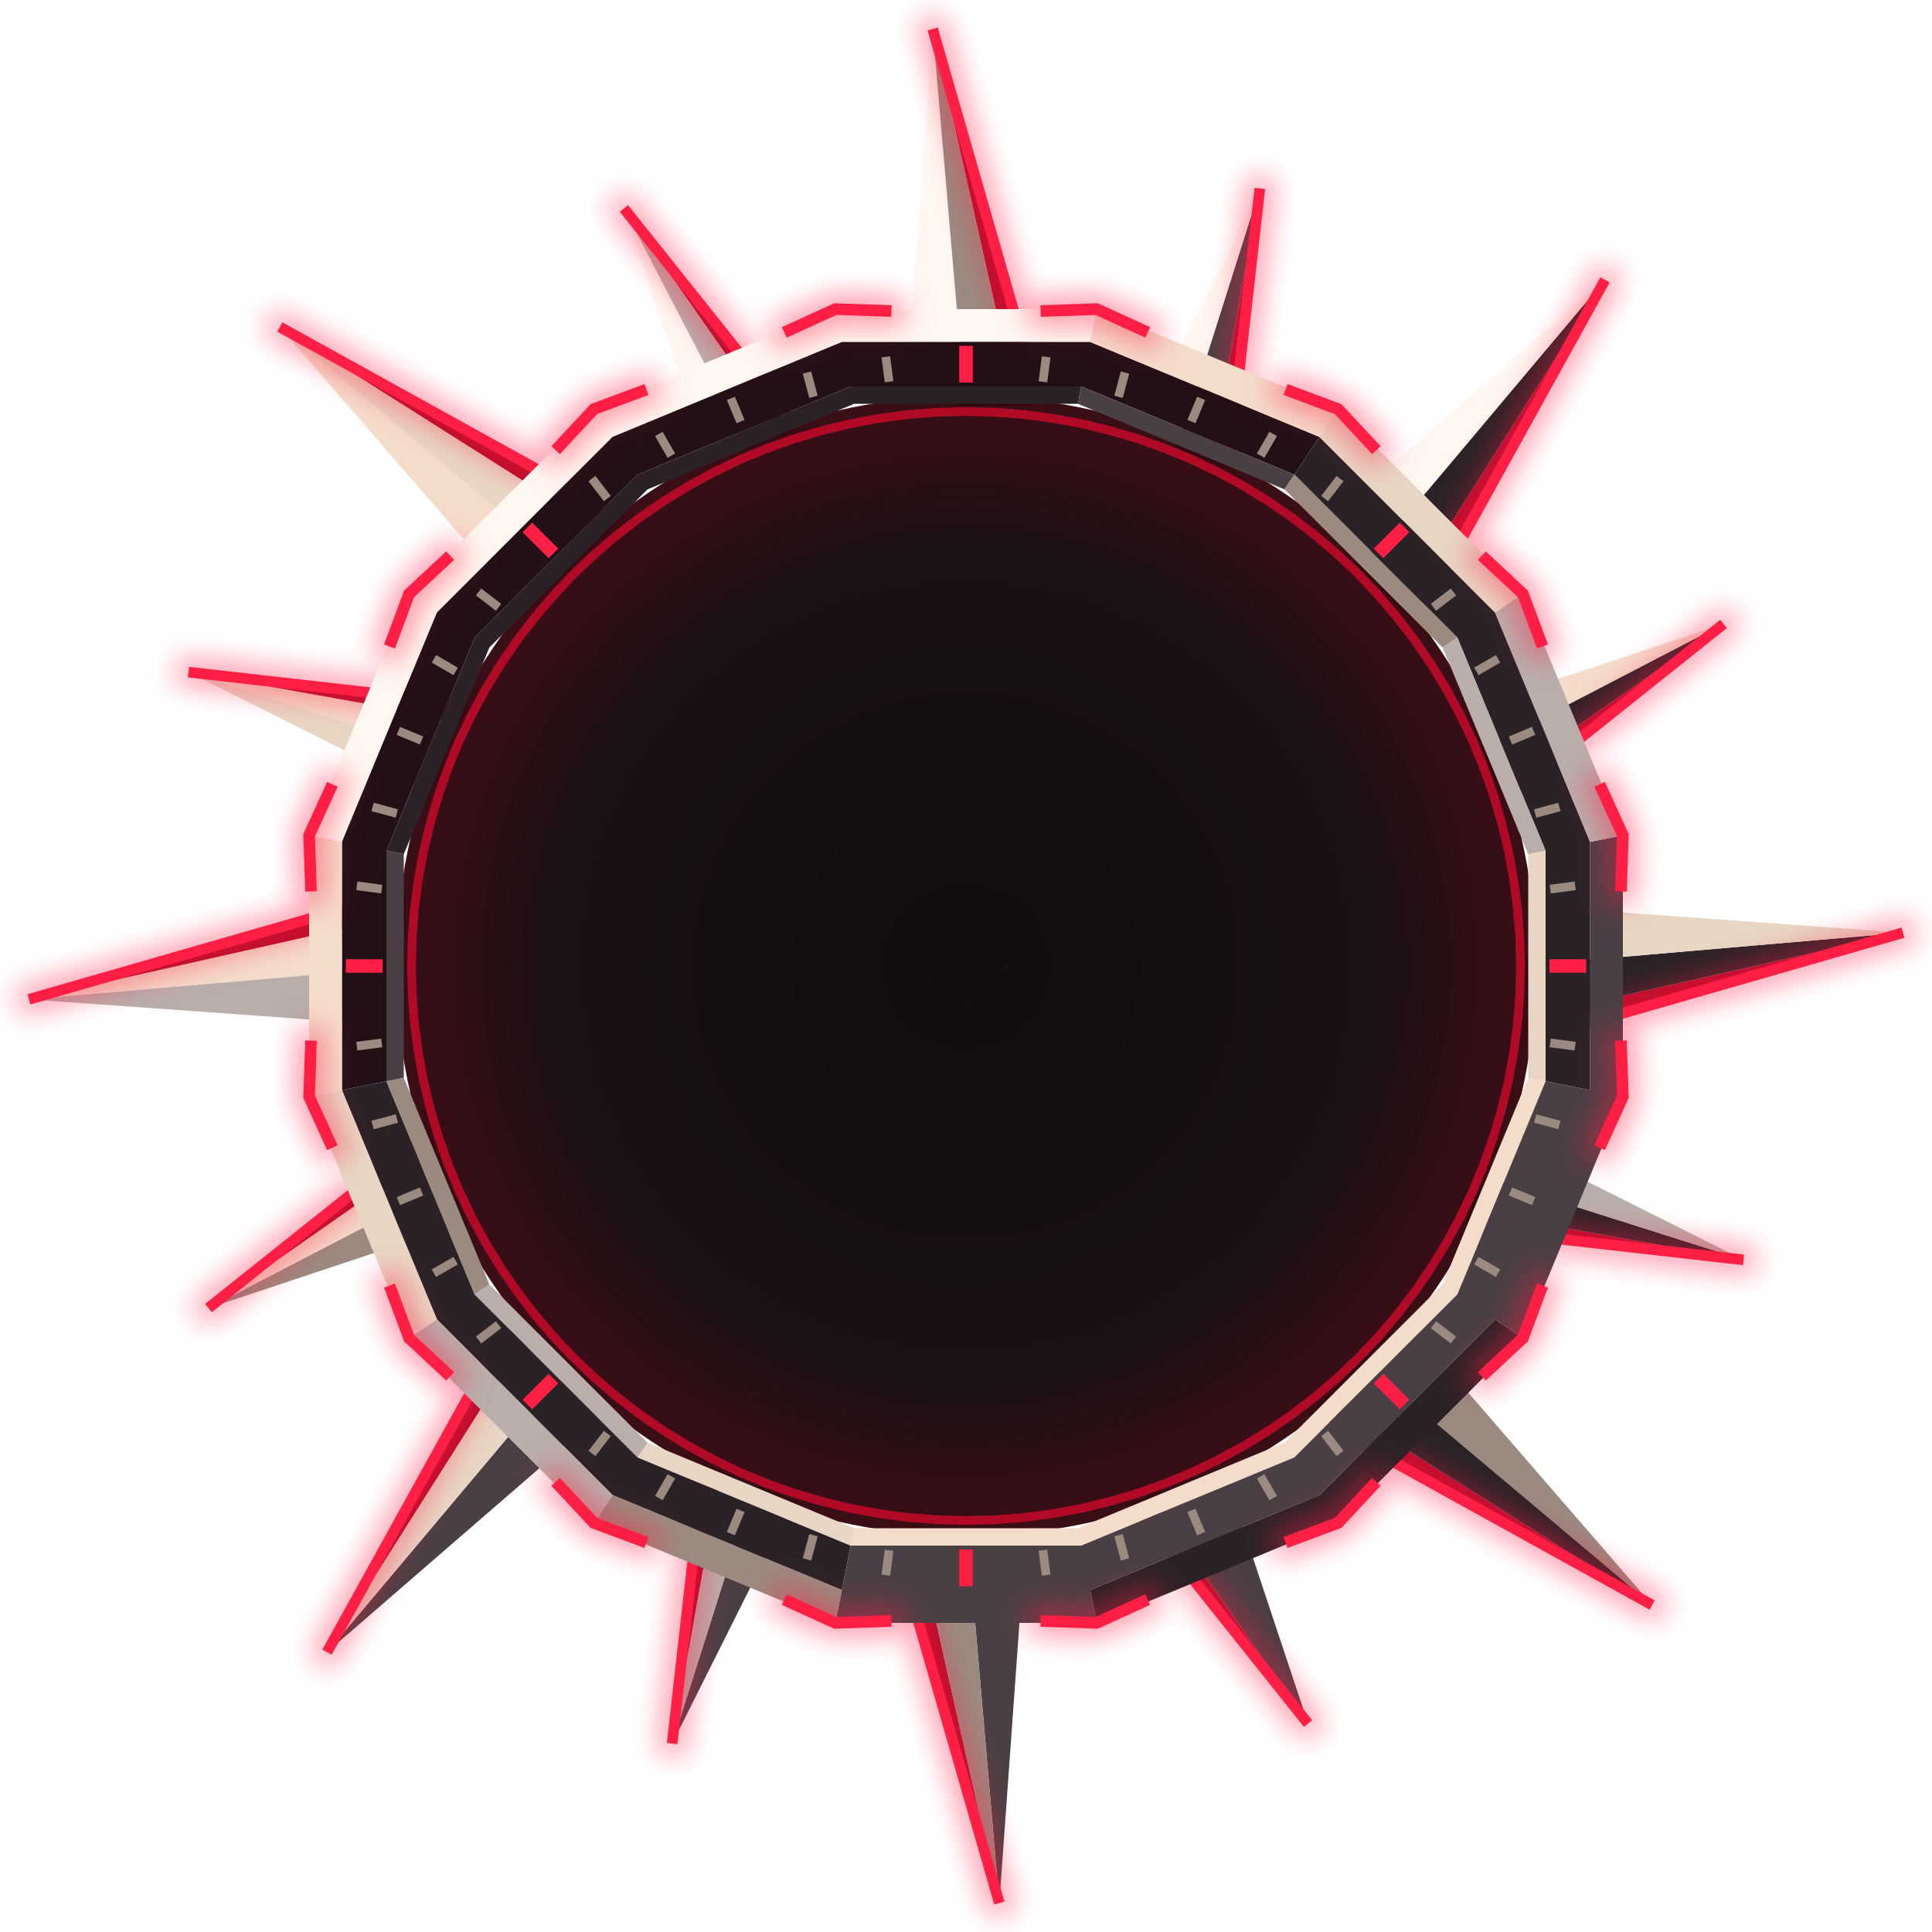
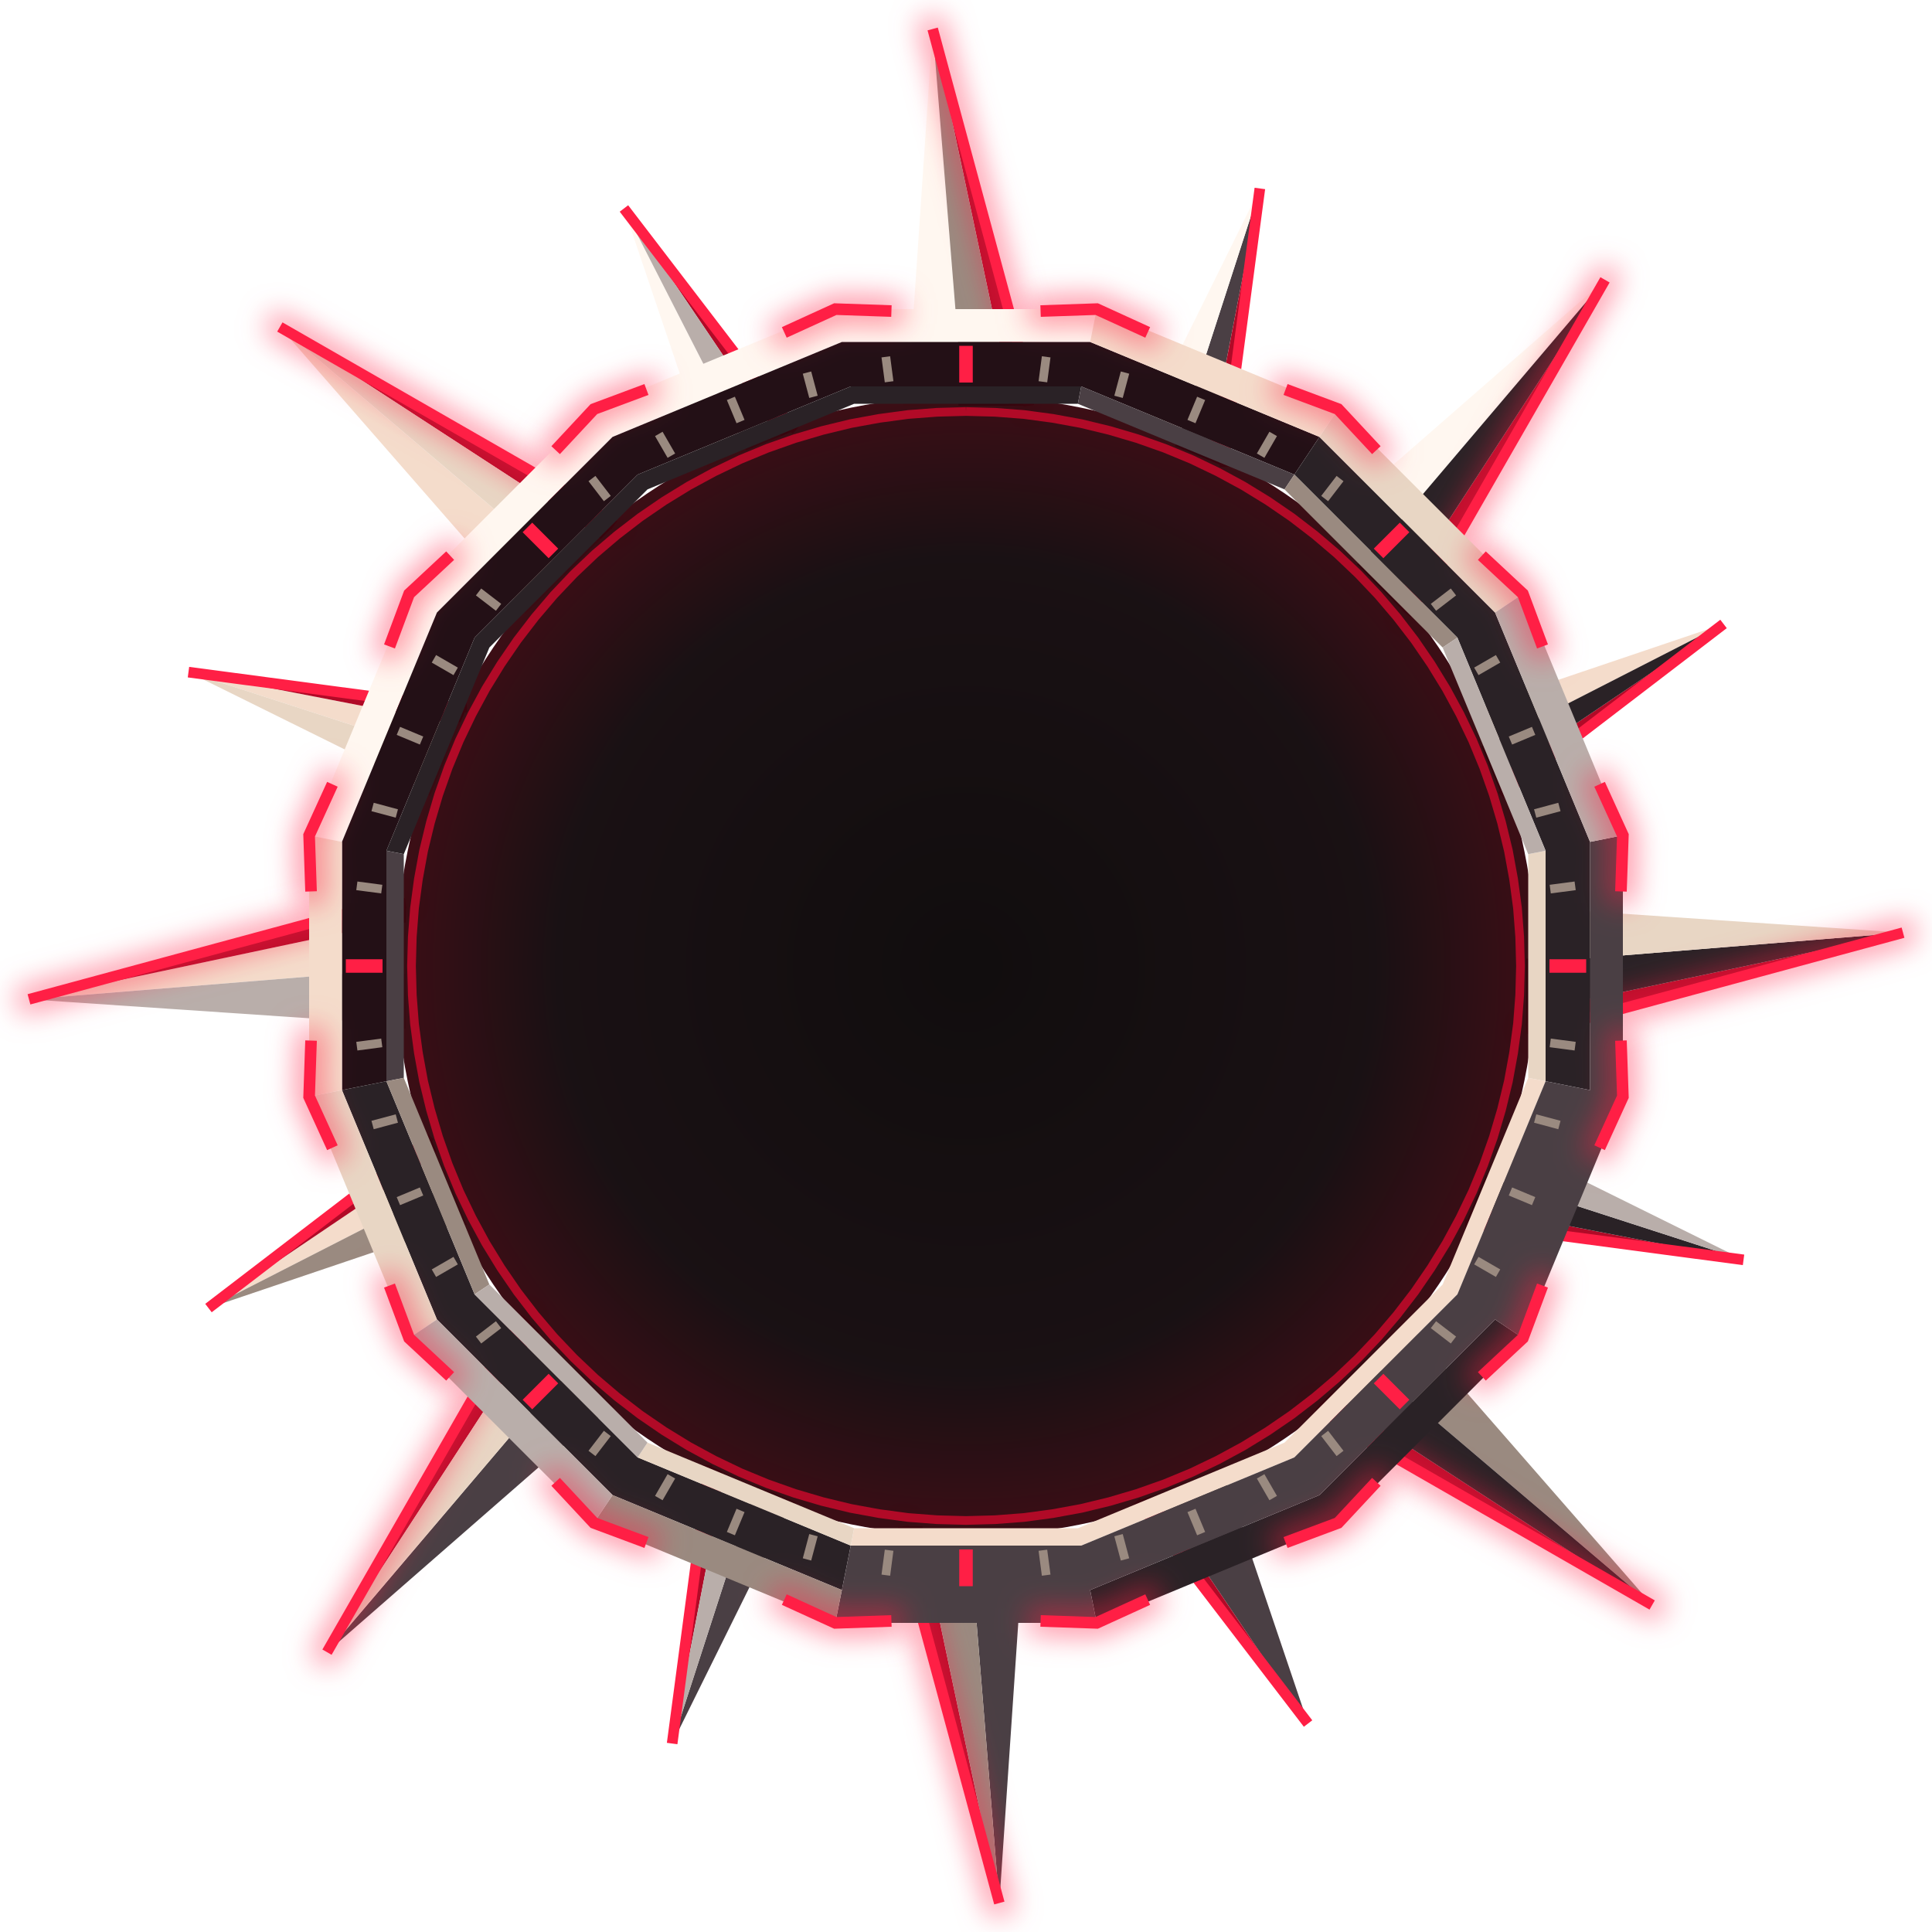
<svg xmlns="http://www.w3.org/2000/svg" viewBox="0 0 200 200" width="200" height="200">
  <defs>
    <radialGradient id="ruinous-badge-ring-well" gradientUnits="userSpaceOnUse" cx="100" cy="100" r="59">
      <stop offset="0" stop-color="#070304" stop-opacity="0.96" />
      <stop offset="0.72" stop-color="#10070a" stop-opacity="0.96" />
      <stop offset="1" stop-color="#34040c" stop-opacity="0.96" />
    </radialGradient>
    <filter id="ruinous-badge-ring-glow" filterUnits="userSpaceOnUse" x="0" y="0" width="200" height="200" color-interpolation-filters="sRGB">
      <feGaussianBlur stdDeviation="1.5" />
    </filter>
  </defs>
-   <path d="M93.5 42L94.25 35L99.31 35L99.22 42ZM154.63 72.5L178.42 64.59L156.15 76.16ZM155.5 117.58L158.08 119.19L156.56 122.84L153.81 121.64ZM59.54 141.56L54.53 146.45L51.39 143.31L55.81 137.83ZM46.64 122.75L43.85 123.84L42.57 120.76L45.15 119.15ZM43.85 123.84L21.58 135.41L42.57 120.76ZM35 100.69L3 103.45L35 96.25ZM43.44 77.16L19.51 69.58L44.71 74.07ZM49.97 58.1L28.97 33.85L53.55 54.53ZM73.18 48.33L72.5 45.37L76.16 43.85L77.25 46.64Z" fill="#f4dccb" />
-   <path d="M99.22 42L99.31 35L103.75 35L104.5 42ZM121.64 46.19L122.84 43.44L125.93 44.71L125.24 47.68ZM122.84 43.44L130.42 19.51L125.93 44.71ZM153.81 121.64L156.56 122.84L155.29 125.93L152.32 125.24ZM127.5 154.63L135.41 178.42L123.84 156.15ZM123.84 156.15L135.41 178.42L120.76 157.43ZM105.75 165L103.45 197L100.69 165ZM80.81 158.08L69.58 180.49L77.16 156.56ZM58.1 150.03L33.85 171.03L54.53 146.45Z" fill="#4a3f44" />
-   <path d="M104.5 42L103.75 35L105.75 35L106.5 42ZM103.75 35L96.55 3L105.75 35ZM125.24 47.68L125.93 44.71L127.5 45.37L126.82 48.33ZM125.93 44.71L130.42 19.51L127.5 45.37ZM144.19 62.17L148.61 56.69L150.03 58.1L145.61 63.58ZM148.61 56.69L166.15 28.97L150.03 58.1ZM154.85 80.85L157.43 79.24L158.08 80.81L155.5 82.42ZM157.43 79.24L178.42 64.59L158.08 80.81ZM158 104.5L165 103.75L165 105.75L158 106.5ZM165 103.75L197 96.55L165 105.75ZM152.32 125.24L155.29 125.93L154.63 127.5L151.67 126.82ZM155.29 125.93L180.49 130.42L154.63 127.5ZM137.83 144.19L143.31 148.61L141.9 150.03L136.42 145.61ZM143.31 148.61L171.03 166.15L141.9 150.03ZM119.15 154.85L120.76 157.43L119.19 158.08L117.58 155.5ZM120.76 157.43L135.41 178.42L119.19 158.08ZM95.5 158L96.25 165L94.25 165L93.5 158ZM96.25 165L103.45 197L94.25 165ZM74.76 152.32L74.07 155.29L72.5 154.63L73.18 151.67ZM74.07 155.29L69.58 180.49L72.5 154.63ZM55.81 137.83L51.39 143.31L49.97 141.9L54.39 136.42ZM51.39 143.31L33.85 171.03L49.97 141.9ZM45.15 119.15L42.57 120.76L41.92 119.19L44.5 117.58ZM42.57 120.76L21.58 135.41L41.92 119.19ZM42 95.5L35 96.25L35 94.25L42 93.5ZM35 96.25L3 103.45L35 94.25ZM47.68 74.76L44.71 74.07L45.37 72.5L48.33 73.18ZM44.71 74.07L19.51 69.58L45.37 72.5ZM62.17 55.81L56.69 51.39L58.1 49.97L63.58 54.39ZM56.69 51.39L28.97 33.85L58.1 49.97ZM80.85 45.15L79.24 42.57L80.81 41.92L82.42 44.5ZM79.24 42.57L64.59 21.58L80.81 41.92Z" fill="#b10a27" />
-   <path d="M94.25 35L96.55 3L99.31 35ZM117.58 44.5L119.19 41.92L122.84 43.44L121.64 46.19ZM119.19 41.92L130.42 19.51L122.84 43.44ZM136.42 54.39L141.9 49.97L145.47 53.55L140.46 58.44ZM141.9 49.97L166.15 28.97L145.47 53.55ZM151.67 73.18L154.63 72.5L156.15 76.16L153.36 77.25ZM158 93.5L165 94.25L165 99.31L158 99.22ZM72.5 45.37L64.59 21.58L76.16 43.85Z" fill="#fff7f0" />
-   <path d="M99.31 35L96.55 3L103.75 35ZM141.56 140.46L146.45 145.47L143.31 148.61L137.83 144.19ZM150.03 141.9L171.03 166.15L146.45 145.47ZM100.69 165L103.45 197L96.25 165ZM82.42 155.5L80.81 158.08L77.16 156.56L78.36 153.81ZM63.58 145.61L58.1 150.03L54.53 146.45L59.54 141.56ZM48.33 126.82L45.37 127.5L43.85 123.84L46.64 122.75ZM45.37 127.5L21.58 135.41L43.85 123.84ZM77.25 46.64L76.16 43.85L79.24 42.57L80.85 45.15Z" fill="#9a8a80" />
-   <path d="M140.46 58.44L145.47 53.55L148.61 56.69L144.19 62.17ZM145.47 53.55L166.15 28.97L148.61 56.69ZM153.36 77.25L156.15 76.16L157.43 79.24L154.85 80.85ZM156.15 76.16L178.42 64.59L157.43 79.24ZM158 99.22L165 99.31L165 103.75L158 104.5ZM165 99.31L197 96.55L165 103.75ZM156.56 122.84L180.49 130.42L155.29 125.93ZM146.45 145.47L171.03 166.15L143.31 148.61Z" fill="#2a2226" />
-   <path d="M165 94.25L197 96.55L165 99.31ZM145.61 136.42L150.03 141.9L146.45 145.47L141.56 140.46ZM126.82 151.67L127.5 154.63L123.84 156.15L122.75 153.36ZM100.78 158L100.69 165L96.25 165L95.5 158ZM78.36 153.81L77.16 156.56L74.07 155.29L74.76 152.32ZM54.53 146.45L33.85 171.03L51.39 143.31ZM42 100.78L35 100.69L35 96.25L42 95.5ZM46.19 78.36L43.44 77.16L44.71 74.07L47.68 74.76ZM41.92 80.81L19.51 69.58L43.44 77.16ZM54.39 63.58L49.97 58.1L53.55 54.53L58.44 59.54ZM53.55 54.53L28.97 33.85L56.69 51.39Z" fill="#e8d6c4" />
-   <path d="M158.08 119.19L180.49 130.42L156.56 122.84ZM122.75 153.36L123.84 156.15L120.76 157.43L119.15 154.85ZM106.5 158L105.75 165L100.69 165L100.78 158ZM77.16 156.56L69.58 180.49L74.07 155.29ZM42 106.5L35 105.75L35 100.69L42 100.78ZM35 105.75L3 103.45L35 100.69ZM44.5 82.42L41.92 80.81L43.44 77.16L46.19 78.36ZM58.44 59.54L53.55 54.53L56.69 51.39L62.17 55.81ZM76.16 43.85L64.59 21.58L79.24 42.57Z" fill="#b9aeaa" />
+   <path d="M93.5 42L94.25 37L99.31 37L99.22 42ZM152.79 73.26L178.42 64.59L154.3 76.92ZM155.5 117.58L156.23 118.42L154.72 122.08L153.81 121.64ZM59.54 141.56L55.94 145.04L52.8 141.9L55.81 137.83ZM46.64 122.75L45.7 123.08L44.42 119.99L45.15 119.15ZM45.7 123.08L21.58 135.41L44.42 119.99ZM37 100.69L3 103.45L37 96.25ZM45.28 77.92L19.51 69.58L46.56 74.83ZM51.39 59.52L28.97 33.85L54.96 55.94ZM73.18 48.33L73.26 47.21L76.92 45.7L77.25 46.64Z" fill="#f4dccb" />
+   <path d="M99.22 42L99.31 37L103.75 37L104.5 42ZM121.64 46.19L122.08 45.28L125.17 46.56L125.24 47.68ZM122.08 45.28L130.42 19.51L125.17 46.56ZM153.81 121.64L154.72 122.08L153.44 125.17L152.32 125.24ZM126.74 152.79L135.41 178.42L123.08 154.3ZM123.08 154.3L135.41 178.42L119.99 155.58ZM105.75 163L103.45 197L100.69 163ZM81.58 156.23L69.58 180.49L77.92 154.72ZM59.52 148.61L33.85 171.03L55.94 145.04Z" fill="#4a3f44" />
+   <path d="M104.5 42L103.75 37L105.75 37L106.5 42ZM103.75 37L96.55 3L105.75 37ZM125.24 47.68L125.17 46.56L126.74 47.21L126.82 48.33ZM125.17 46.56L130.42 19.51L126.74 47.21ZM144.19 62.17L147.2 58.1L148.61 59.52L145.61 63.58ZM147.2 58.1L166.15 28.97L148.61 59.52ZM154.85 80.85L155.58 80.01L156.23 81.58L155.5 82.42ZM155.58 80.01L178.42 64.59L156.23 81.58ZM158 104.5L163 103.75L163 105.75L158 106.5ZM163 103.75L197 96.55L163 105.75ZM152.32 125.24L153.44 125.17L152.79 126.74L151.67 126.82ZM153.44 125.17L180.49 130.42L152.79 126.74ZM137.83 144.19L141.9 147.2L140.48 148.61L136.42 145.61ZM141.9 147.2L171.03 166.15L140.48 148.61ZM119.15 154.85L119.99 155.58L118.42 156.23L117.58 155.5ZM119.99 155.58L135.41 178.42L118.42 156.23ZM95.5 158L96.25 163L94.25 163L93.5 158ZM96.25 163L103.45 197L94.25 163ZM74.76 152.32L74.83 153.44L73.26 152.79L73.18 151.67ZM74.83 153.44L69.58 180.49L73.26 152.79ZM55.81 137.83L52.8 141.9L51.39 140.48L54.39 136.42ZM52.8 141.9L33.85 171.03L51.39 140.48ZM45.15 119.15L44.42 119.99L43.77 118.42L44.5 117.58ZM44.42 119.99L21.58 135.41L43.77 118.42ZM42 95.5L37 96.25L37 94.25L42 93.5ZM37 96.25L3 103.45L37 94.25ZM47.68 74.76L46.56 74.83L47.21 73.26L48.33 73.18ZM46.56 74.83L19.51 69.58L47.21 73.26ZM62.17 55.81L58.1 52.8L59.52 51.39L63.58 54.39ZM58.1 52.8L28.97 33.85L59.52 51.39ZM80.85 45.15L80.01 44.42L81.58 43.77L82.42 44.5ZM80.01 44.42L64.59 21.58L81.58 43.77Z" fill="#b10a27" />
+   <path d="M94.25 37L96.55 3L99.31 37ZM117.58 44.5L118.42 43.77L122.08 45.28L121.64 46.19ZM118.42 43.77L130.42 19.51L122.08 45.28ZM136.42 54.39L140.48 51.39L144.06 54.96L140.46 58.44ZM140.48 51.39L166.15 28.97L144.06 54.96ZM151.67 73.18L152.79 73.26L154.3 76.92L153.36 77.25ZM158 93.5L163 94.25L163 99.31L158 99.22ZM73.26 47.21L64.59 21.58L76.92 45.7Z" fill="#fff7f0" />
+   <path d="M99.31 37L96.55 3L103.75 37ZM141.56 140.46L145.04 144.06L141.9 147.2L137.83 144.19ZM148.61 140.48L171.03 166.15L145.04 144.06ZM100.69 163L103.45 197L96.25 163ZM82.42 155.5L81.58 156.23L77.92 154.72L78.36 153.81ZM63.58 145.61L59.52 148.61L55.94 145.04L59.54 141.56ZM48.33 126.82L47.21 126.74L45.7 123.08L46.64 122.75ZM47.21 126.74L21.58 135.41L45.7 123.08ZM77.25 46.64L76.92 45.7L80.01 44.42L80.85 45.15Z" fill="#9a8a80" />
+   <path d="M140.46 58.44L144.06 54.96L147.2 58.1L144.19 62.17ZM144.06 54.96L166.15 28.97L147.2 58.1ZM153.36 77.25L154.3 76.92L155.58 80.01L154.85 80.85ZM154.3 76.92L178.42 64.59L155.58 80.01ZM158 99.22L163 99.31L163 103.75L158 104.5ZM163 99.31L197 96.55L163 103.75ZM154.72 122.08L180.49 130.42L153.44 125.17ZM145.04 144.06L171.03 166.15L141.9 147.2Z" fill="#2a2226" />
+   <path d="M163 94.25L197 96.55L163 99.31ZM145.61 136.42L148.61 140.48L145.04 144.06L141.56 140.46ZM126.82 151.67L126.74 152.79L123.08 154.3L122.75 153.36ZM100.78 158L100.69 163L96.25 163L95.5 158ZM78.36 153.81L77.92 154.72L74.83 153.44L74.76 152.32ZM55.94 145.04L33.85 171.03L52.8 141.9ZM42 100.78L37 100.69L37 96.25L42 95.5ZM46.19 78.36L45.28 77.92L46.56 74.83L47.68 74.76ZM43.77 81.58L19.51 69.58L45.28 77.92ZM54.39 63.58L51.39 59.52L54.96 55.94L58.44 59.54ZM54.96 55.94L28.97 33.85L58.1 52.8Z" fill="#e8d6c4" />
+   <path d="M156.23 118.42L180.49 130.42L154.72 122.08ZM122.75 153.36L123.08 154.3L119.99 155.58L119.15 154.85ZM106.5 158L105.75 163L100.69 163L100.78 158ZM77.92 154.72L69.58 180.49L74.83 153.44ZM42 106.5L37 105.75L37 100.69L42 100.78ZM37 105.75L3 103.45L37 100.69ZM44.5 82.42L43.77 81.58L45.28 77.92L46.19 78.36ZM58.44 59.54L54.96 55.94L58.1 52.8L62.17 55.81ZM76.92 45.7L64.59 21.58L80.01 44.42Z" fill="#b9aeaa" />
  <g filter="url(#ruinous-badge-ring-glow)" fill="none" opacity="0.55" stroke-linejoin="miter" stroke-linecap="square">
-     <path d="M106.5 42L105.75 35L96.55 3M126.82 48.33L127.5 45.37L130.42 19.51M145.61 63.58L150.03 58.1L166.15 28.97M155.5 82.42L158.08 80.81L178.42 64.59M158 106.5L165 105.75L197 96.55M151.67 126.82L154.63 127.5L180.49 130.42M136.42 145.61L141.9 150.03L171.03 166.15M117.58 155.5L119.19 158.08L135.41 178.42M93.5 158L94.25 165L103.45 197M73.18 151.67L72.5 154.63L69.58 180.49M54.39 136.42L49.97 141.9L33.85 171.03M44.5 117.58L41.92 119.19L21.58 135.41M42 93.5L35 94.25L3 103.45M48.33 73.18L45.37 72.5L19.51 69.58M63.58 54.39L58.1 49.97L28.97 33.85M82.42 44.5L80.81 41.92L64.59 21.58" stroke="#ff1f45" stroke-width="2.31" />
+     <path d="M106.5 42L105.75 37L96.55 3M145.61 63.58L148.61 59.52L166.15 28.97M158 106.5L163 105.75L197 96.55M136.42 145.61L140.48 148.61L171.03 166.15M93.5 158L94.25 163L103.45 197M54.39 136.42L51.39 140.48L33.85 171.03M42 93.5L37 94.25L3 103.45M63.58 54.39L59.52 51.39L28.97 33.85" stroke="#ff1f45" stroke-width="2.31" />
  </g>
-   <path d="M106.5 42L105.75 35L96.55 3M126.82 48.33L127.5 45.37L130.42 19.51M145.61 63.58L150.03 58.1L166.15 28.97M155.5 82.42L158.08 80.81L178.42 64.59M158 106.5L165 105.75L197 96.55M151.67 126.82L154.63 127.5L180.49 130.42M136.42 145.61L141.9 150.03L171.03 166.15M117.58 155.5L119.19 158.08L135.41 178.42M93.5 158L94.25 165L103.45 197M73.18 151.67L72.5 154.63L69.58 180.49M54.39 136.42L49.97 141.9L33.85 171.03M44.5 117.58L41.92 119.19L21.58 135.41M42 93.5L35 94.25L3 103.45M48.33 73.18L45.37 72.5L19.51 69.58M63.58 54.39L58.1 49.97L28.97 33.85M82.42 44.5L80.81 41.92L64.59 21.58" fill="none" stroke="#ff1f45" stroke-width="1.1" stroke-linejoin="miter" stroke-miterlimit="8" />
+   <path d="M106.5 42L105.75 37L96.55 3M126.82 48.33L126.74 47.21L130.42 19.51M145.61 63.58L148.61 59.52L166.15 28.97M155.5 82.42L156.23 81.58L178.42 64.59M158 106.5L163 105.75L197 96.55M151.67 126.82L152.79 126.74L180.49 130.42M136.42 145.61L140.48 148.61L171.03 166.15M117.58 155.5L118.42 156.23L135.41 178.42M93.5 158L94.25 163L103.45 197M73.18 151.67L73.26 152.79L69.58 180.49M54.39 136.42L51.39 140.48L33.85 171.03M44.5 117.58L43.77 118.42L21.58 135.41M42 93.5L37 94.25L3 103.45M48.33 73.18L47.21 73.26L19.51 69.58M63.58 54.39L59.52 51.39L28.97 33.85M82.42 44.5L81.58 43.77L64.59 21.58" fill="none" stroke="#ff1f45" stroke-width="1.1" stroke-linejoin="miter" stroke-miterlimit="8" />
  <circle cx="100" cy="100" r="59" fill="url(#ruinous-badge-ring-well)" />
  <path d="M86.47 32L113.53 32L112.85 35.4L87.15 35.4ZM32 86.47L42.35 61.48L45.23 63.41L35.4 87.15ZM42.35 61.48L61.48 42.35L63.41 45.23L45.23 63.41ZM61.48 42.35L86.47 32L87.15 35.4L63.41 45.23Z" fill="#fff7f0" />
  <path d="M87.15 35.4L112.85 35.4L111.93 40L88.07 40ZM112.85 35.4L136.59 45.23L133.99 49.13L111.93 40ZM35.4 112.85L35.4 87.15L40 88.07L40 111.93ZM35.4 87.15L45.23 63.41L49.13 66.01L40 88.07ZM45.23 63.41L63.41 45.23L66.01 49.13L49.13 66.01ZM63.41 45.23L87.15 35.4L88.07 40L66.01 49.13Z" fill="#231016" />
  <path d="M88.07 40L111.93 40L111.58 41.8L88.42 41.8ZM136.59 45.23L154.77 63.41L150.87 66.01L133.99 49.13ZM154.77 63.41L164.6 87.15L160 88.07L150.87 66.01ZM164.6 87.15L164.6 112.85L160 111.93L160 88.07ZM157.65 138.52L138.52 157.65L136.59 154.77L154.77 136.59ZM138.52 157.65L113.53 168L112.85 164.6L136.59 154.77ZM87.15 164.6L63.41 154.77L66.01 150.87L88.07 160ZM63.41 154.77L45.23 136.59L49.13 133.99L66.01 150.87ZM45.23 136.59L35.4 112.85L40 111.93L49.13 133.99ZM40 88.07L49.13 66.01L50.66 67.03L41.8 88.42ZM49.13 66.01L66.01 49.13L67.03 50.66L50.66 67.03ZM66.01 49.13L88.07 40L88.42 41.8L67.03 50.66Z" fill="#2a2226" />
  <path d="M113.53 32L138.52 42.35L136.59 45.23L112.85 35.4ZM160 111.93L150.87 133.99L149.34 132.97L158.2 111.58ZM150.87 133.99L133.99 150.87L132.97 149.34L149.34 132.97ZM133.99 150.87L111.93 160L111.58 158.2L132.97 149.34ZM111.93 160L88.07 160L88.42 158.2L111.58 158.2ZM32 113.53L32 86.47L35.4 87.15L35.4 112.85Z" fill="#f4dccb" />
  <path d="M111.93 40L133.99 49.13L132.97 50.66L111.58 41.8ZM168 86.47L168 113.53L164.6 112.85L164.6 87.15ZM168 113.53L157.65 138.52L154.77 136.59L164.6 112.85ZM164.6 112.85L154.77 136.59L150.87 133.99L160 111.93ZM154.77 136.59L136.59 154.77L133.99 150.87L150.87 133.99ZM136.59 154.77L112.85 164.6L111.93 160L133.99 150.87ZM113.53 168L86.47 168L87.15 164.6L112.85 164.6ZM112.85 164.6L87.15 164.6L88.07 160L111.93 160ZM40 111.93L40 88.07L41.8 88.42L41.8 111.58Z" fill="#4a3f44" />
  <path d="M138.52 42.35L157.65 61.48L154.77 63.41L136.59 45.23ZM160 88.07L160 111.93L158.2 111.58L158.2 88.42ZM88.07 160L66.01 150.87L67.03 149.34L88.42 158.2ZM42.35 138.52L32 113.53L35.4 112.85L45.23 136.59Z" fill="#e8d6c4" />
  <path d="M133.99 49.13L150.87 66.01L149.34 67.03L132.97 50.66ZM86.47 168L61.48 157.65L63.41 154.77L87.15 164.6ZM49.13 133.99L40 111.93L41.8 111.58L50.66 132.97Z" fill="#9a8a80" />
  <path d="M157.65 61.48L168 86.47L164.6 87.15L154.77 63.41ZM150.87 66.01L160 88.07L158.2 88.42L149.34 67.03ZM61.48 157.65L42.35 138.52L45.23 136.59L63.41 154.77ZM66.01 150.87L49.13 133.99L50.66 132.97L67.03 149.34Z" fill="#b9aeaa" />
  <g filter="url(#ruinous-badge-ring-glow)" fill="none" opacity="0.55" stroke-linejoin="miter" stroke-linecap="square">
    <path d="M107.72 32.2L113.53 32L118.81 34.41M133.08 40.32L138.52 42.35L142.48 46.6M153.4 57.52L157.65 61.48L159.68 66.92M165.59 81.19L168 86.47L167.8 92.28M167.8 107.72L168 113.53L165.59 118.81M159.68 133.08L157.65 138.52L153.4 142.48M142.48 153.4L138.52 157.65L133.08 159.68M118.81 165.59L113.53 168L107.72 167.8M92.28 167.8L86.47 168L81.19 165.59M66.92 159.68L61.48 157.65L57.52 153.4M46.6 142.48L42.35 138.52L40.32 133.08M34.41 118.81L32 113.53L32.2 107.72M32.2 92.28L32 86.47L34.41 81.19M40.32 66.92L42.35 61.48L46.6 57.52M57.52 46.6L61.48 42.35L66.92 40.32M81.19 34.41L86.47 32L92.28 32.2" stroke="#ff1f45" stroke-width="2.52" />
  </g>
  <path d="M107.72 32.2L113.53 32L118.81 34.41M133.08 40.32L138.52 42.35L142.48 46.6M153.4 57.52L157.65 61.48L159.68 66.92M165.59 81.19L168 86.47L167.8 92.28M167.8 107.72L168 113.53L165.59 118.81M159.68 133.08L157.65 138.52L153.4 142.48M142.48 153.4L138.52 157.65L133.08 159.68M118.81 165.59L113.53 168L107.72 167.8M92.28 167.8L86.47 168L81.19 165.59M66.92 159.68L61.48 157.65L57.52 153.4M46.6 142.48L42.35 138.52L40.32 133.08M34.41 118.81L32 113.53L32.2 107.72M32.2 92.28L32 86.47L34.41 81.19M40.32 66.92L42.35 61.48L46.6 57.52M57.52 46.6L61.48 42.35L66.92 40.32M81.19 34.41L86.47 32L92.28 32.2" fill="none" stroke="#ff1f45" stroke-width="1.2" stroke-linejoin="miter" stroke-miterlimit="8" />
  <path d="M100 42.6L103 42.68L106 42.91L108.98 43.31L111.93 43.85L114.86 44.56L117.74 45.41L120.57 46.41L123.35 47.56L126.06 48.86L128.7 50.29L131.26 51.86L133.74 53.56L136.12 55.39L138.41 57.34L140.59 59.41L142.66 61.59L144.61 63.88L146.44 66.26L148.14 68.74L149.71 71.3L151.14 73.94L152.44 76.65L153.59 79.43L154.59 82.26L155.44 85.14L156.15 88.07L156.69 91.02L157.09 94L157.32 97L157.4 100L157.32 103L157.09 106L156.69 108.98L156.15 111.93L155.44 114.86L154.59 117.74L153.59 120.57L152.44 123.35L151.14 126.06L149.71 128.7L148.14 131.26L146.44 133.74L144.61 136.12L142.66 138.41L140.59 140.59L138.41 142.66L136.12 144.61L133.74 146.44L131.26 148.14L128.7 149.71L126.06 151.14L123.35 152.44L120.57 153.59L117.74 154.59L114.86 155.44L111.93 156.15L108.98 156.69L106 157.09L103 157.32L100 157.4L97 157.32L94 157.09L91.02 156.69L88.07 156.15L85.14 155.44L82.26 154.59L79.43 153.59L76.65 152.44L73.94 151.14L71.3 149.71L68.74 148.14L66.26 146.44L63.88 144.61L61.59 142.66L59.41 140.59L57.34 138.41L55.39 136.12L53.56 133.74L51.86 131.26L50.29 128.7L48.86 126.06L47.56 123.35L46.41 120.57L45.41 117.74L44.56 114.86L43.85 111.93L43.31 108.98L42.91 106L42.68 103L42.6 100L42.68 97L42.91 94L43.31 91.02L43.85 88.07L44.56 85.14L45.41 82.26L46.41 79.43L47.56 76.65L48.86 73.94L50.29 71.3L51.86 68.74L53.56 66.26L55.39 63.88L57.34 61.59L59.41 59.41L61.59 57.34L63.88 55.39L66.26 53.56L68.74 51.86L71.3 50.29L73.94 48.86L76.65 47.56L79.43 46.41L82.26 45.41L85.14 44.56L88.07 43.85L91.02 43.31L94 42.91L97 42.68L100 42.6" fill="none" stroke="#b10a27" stroke-width="0.9" stroke-linejoin="miter" stroke-miterlimit="8" />
  <path d="M107.96 39.52L108.3 36.94M115.79 41.08L116.46 38.57M123.34 43.64L124.34 41.24M130.5 47.17L131.8 44.92M137.13 51.61L138.72 49.54M148.39 62.87L150.46 61.28M152.83 69.5L155.08 68.2M156.36 76.66L158.76 75.66M158.92 84.21L161.43 83.54M160.48 92.04L163.06 91.7M160.48 107.96L163.06 108.3M158.92 115.79L161.43 116.46M156.36 123.34L158.76 124.34M152.83 130.5L155.08 131.8M148.39 137.13L150.46 138.72M137.13 148.39L138.72 150.46M130.5 152.83L131.8 155.08M123.34 156.36L124.34 158.76M115.79 158.92L116.46 161.43M107.96 160.48L108.3 163.06M92.04 160.48L91.7 163.06M84.21 158.92L83.54 161.43M76.66 156.36L75.66 158.76M69.5 152.83L68.2 155.08M62.87 148.39L61.28 150.46M51.61 137.13L49.54 138.72M47.17 130.5L44.92 131.8M43.64 123.34L41.24 124.34M41.08 115.79L38.57 116.46M39.52 107.96L36.94 108.3M39.52 92.04L36.94 91.7M41.08 84.21L38.57 83.54M43.64 76.66L41.24 75.66M47.17 69.5L44.92 68.2M51.61 62.87L49.54 61.28M62.87 51.61L61.28 49.54M69.5 47.17L68.2 44.92M76.66 43.64L75.66 41.24M84.21 41.08L83.54 38.57M92.04 39.52L91.7 36.94" fill="none" stroke="#9a8a80" stroke-width="0.9" stroke-linejoin="miter" stroke-miterlimit="8" />
  <path d="M100 39.6L100 35.8M142.71 57.29L145.4 54.6M160.4 100L164.2 100M142.71 142.71L145.4 145.4M100 160.4L100 164.2M57.29 142.71L54.6 145.4M39.6 100L35.8 100M57.29 57.29L54.6 54.6" fill="none" stroke="#ff1f45" stroke-width="1.4" stroke-linejoin="miter" stroke-miterlimit="8" />
</svg>
